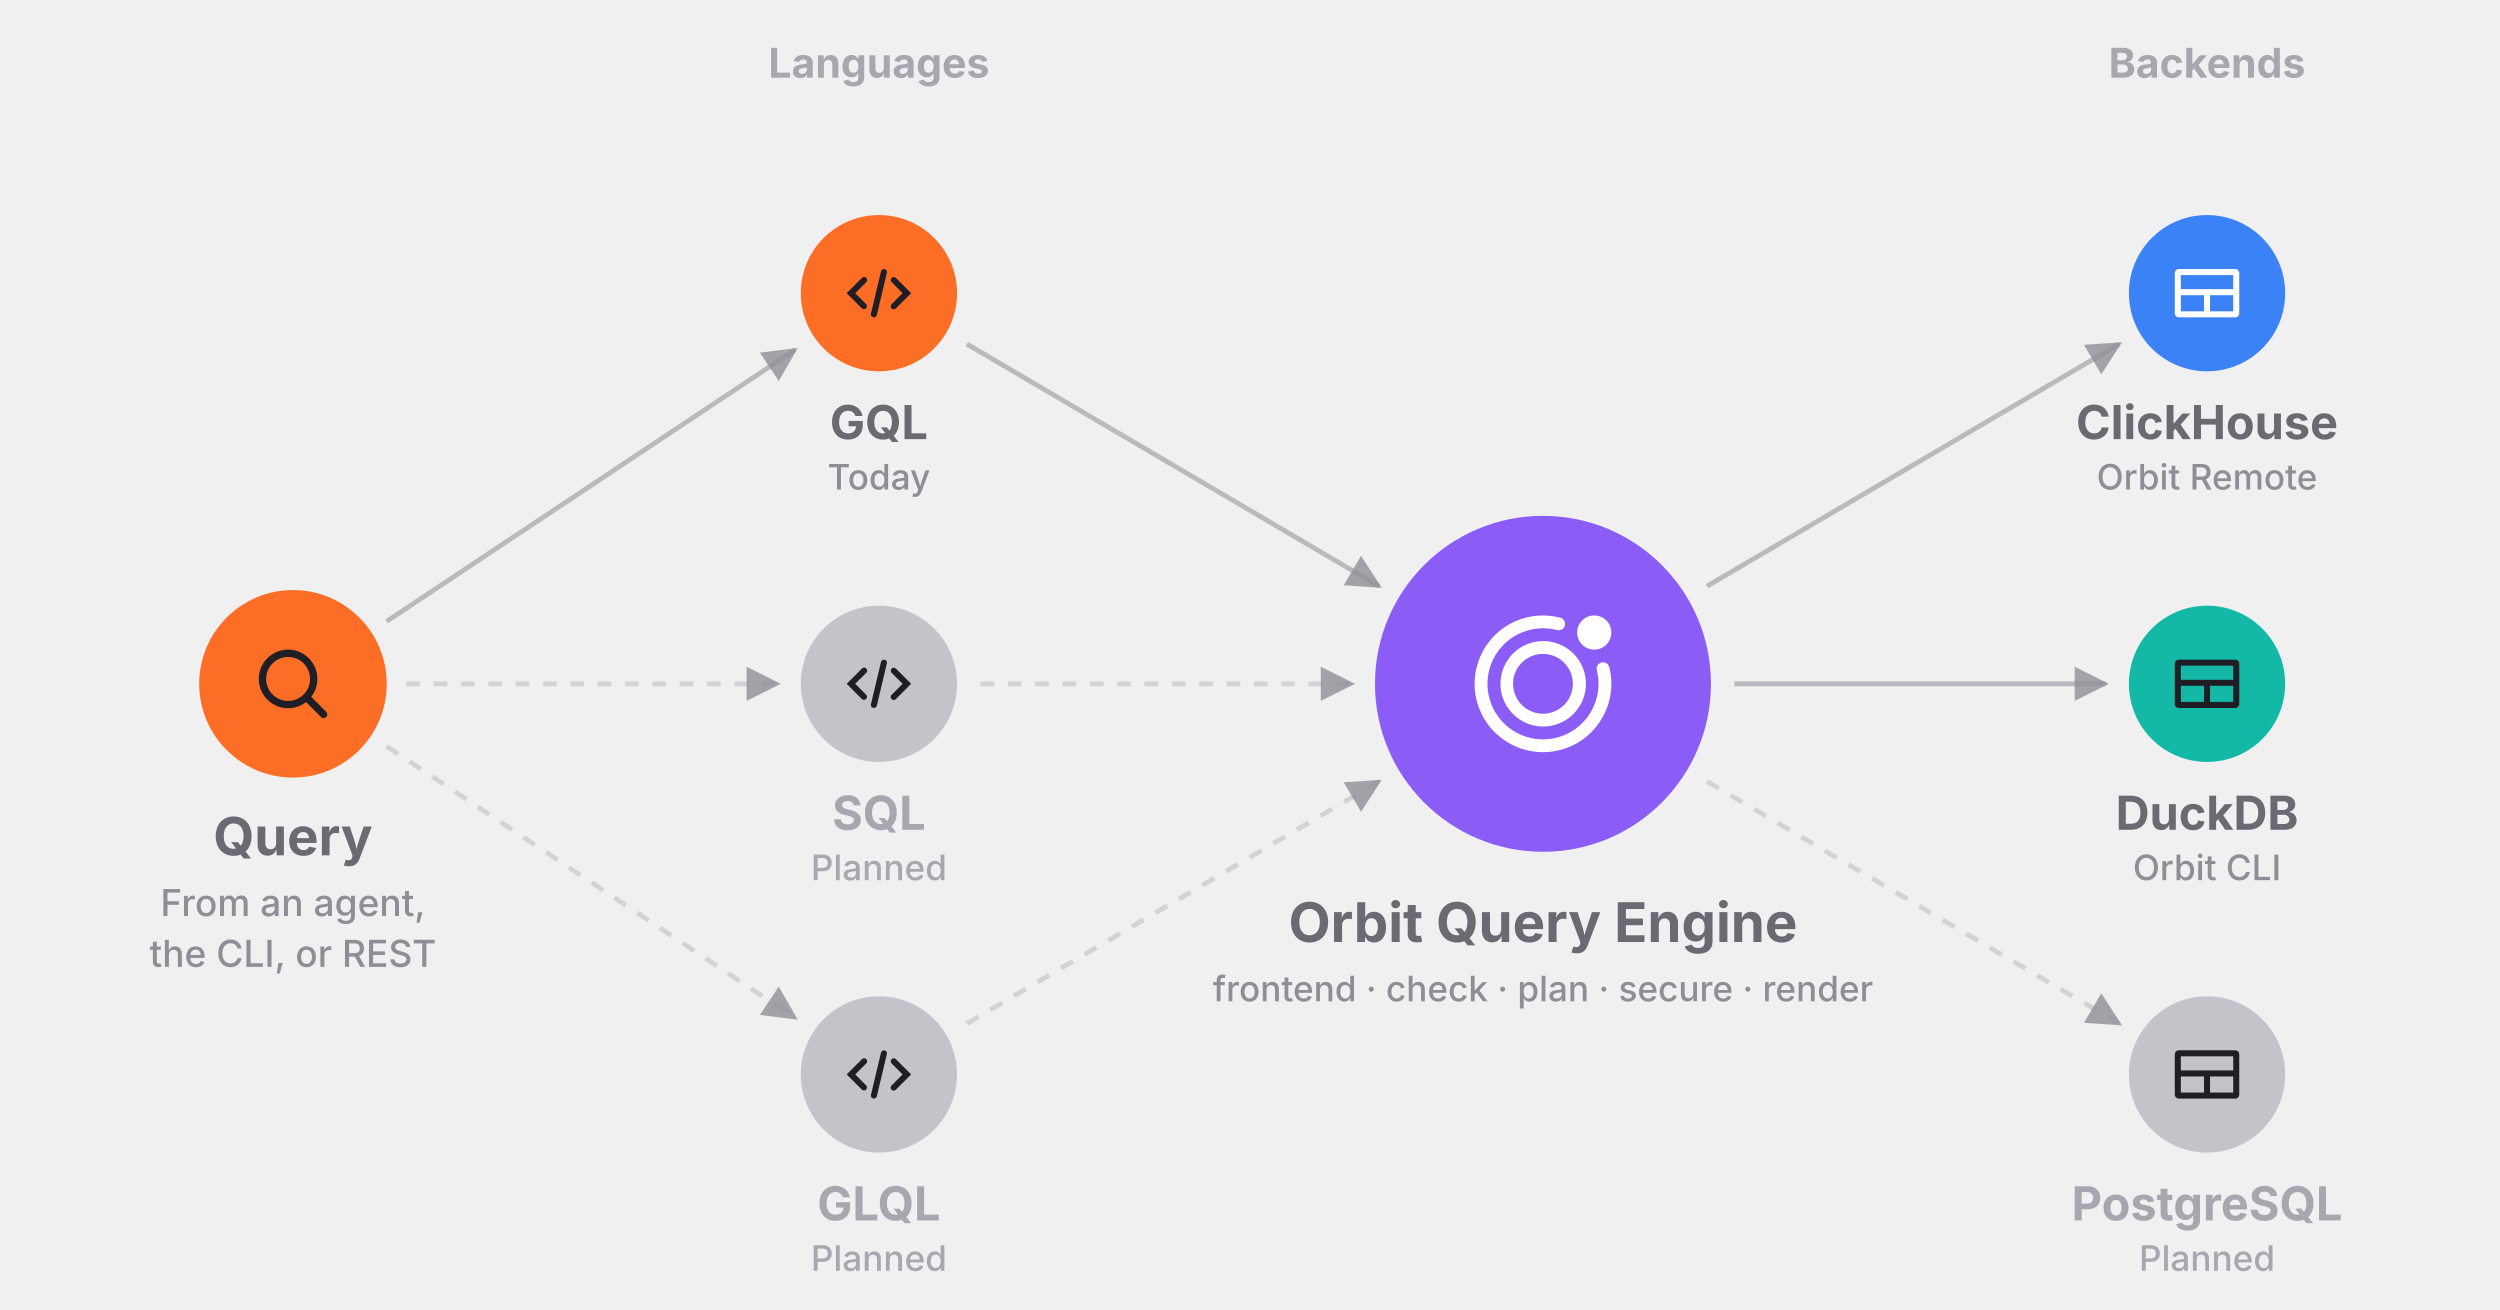
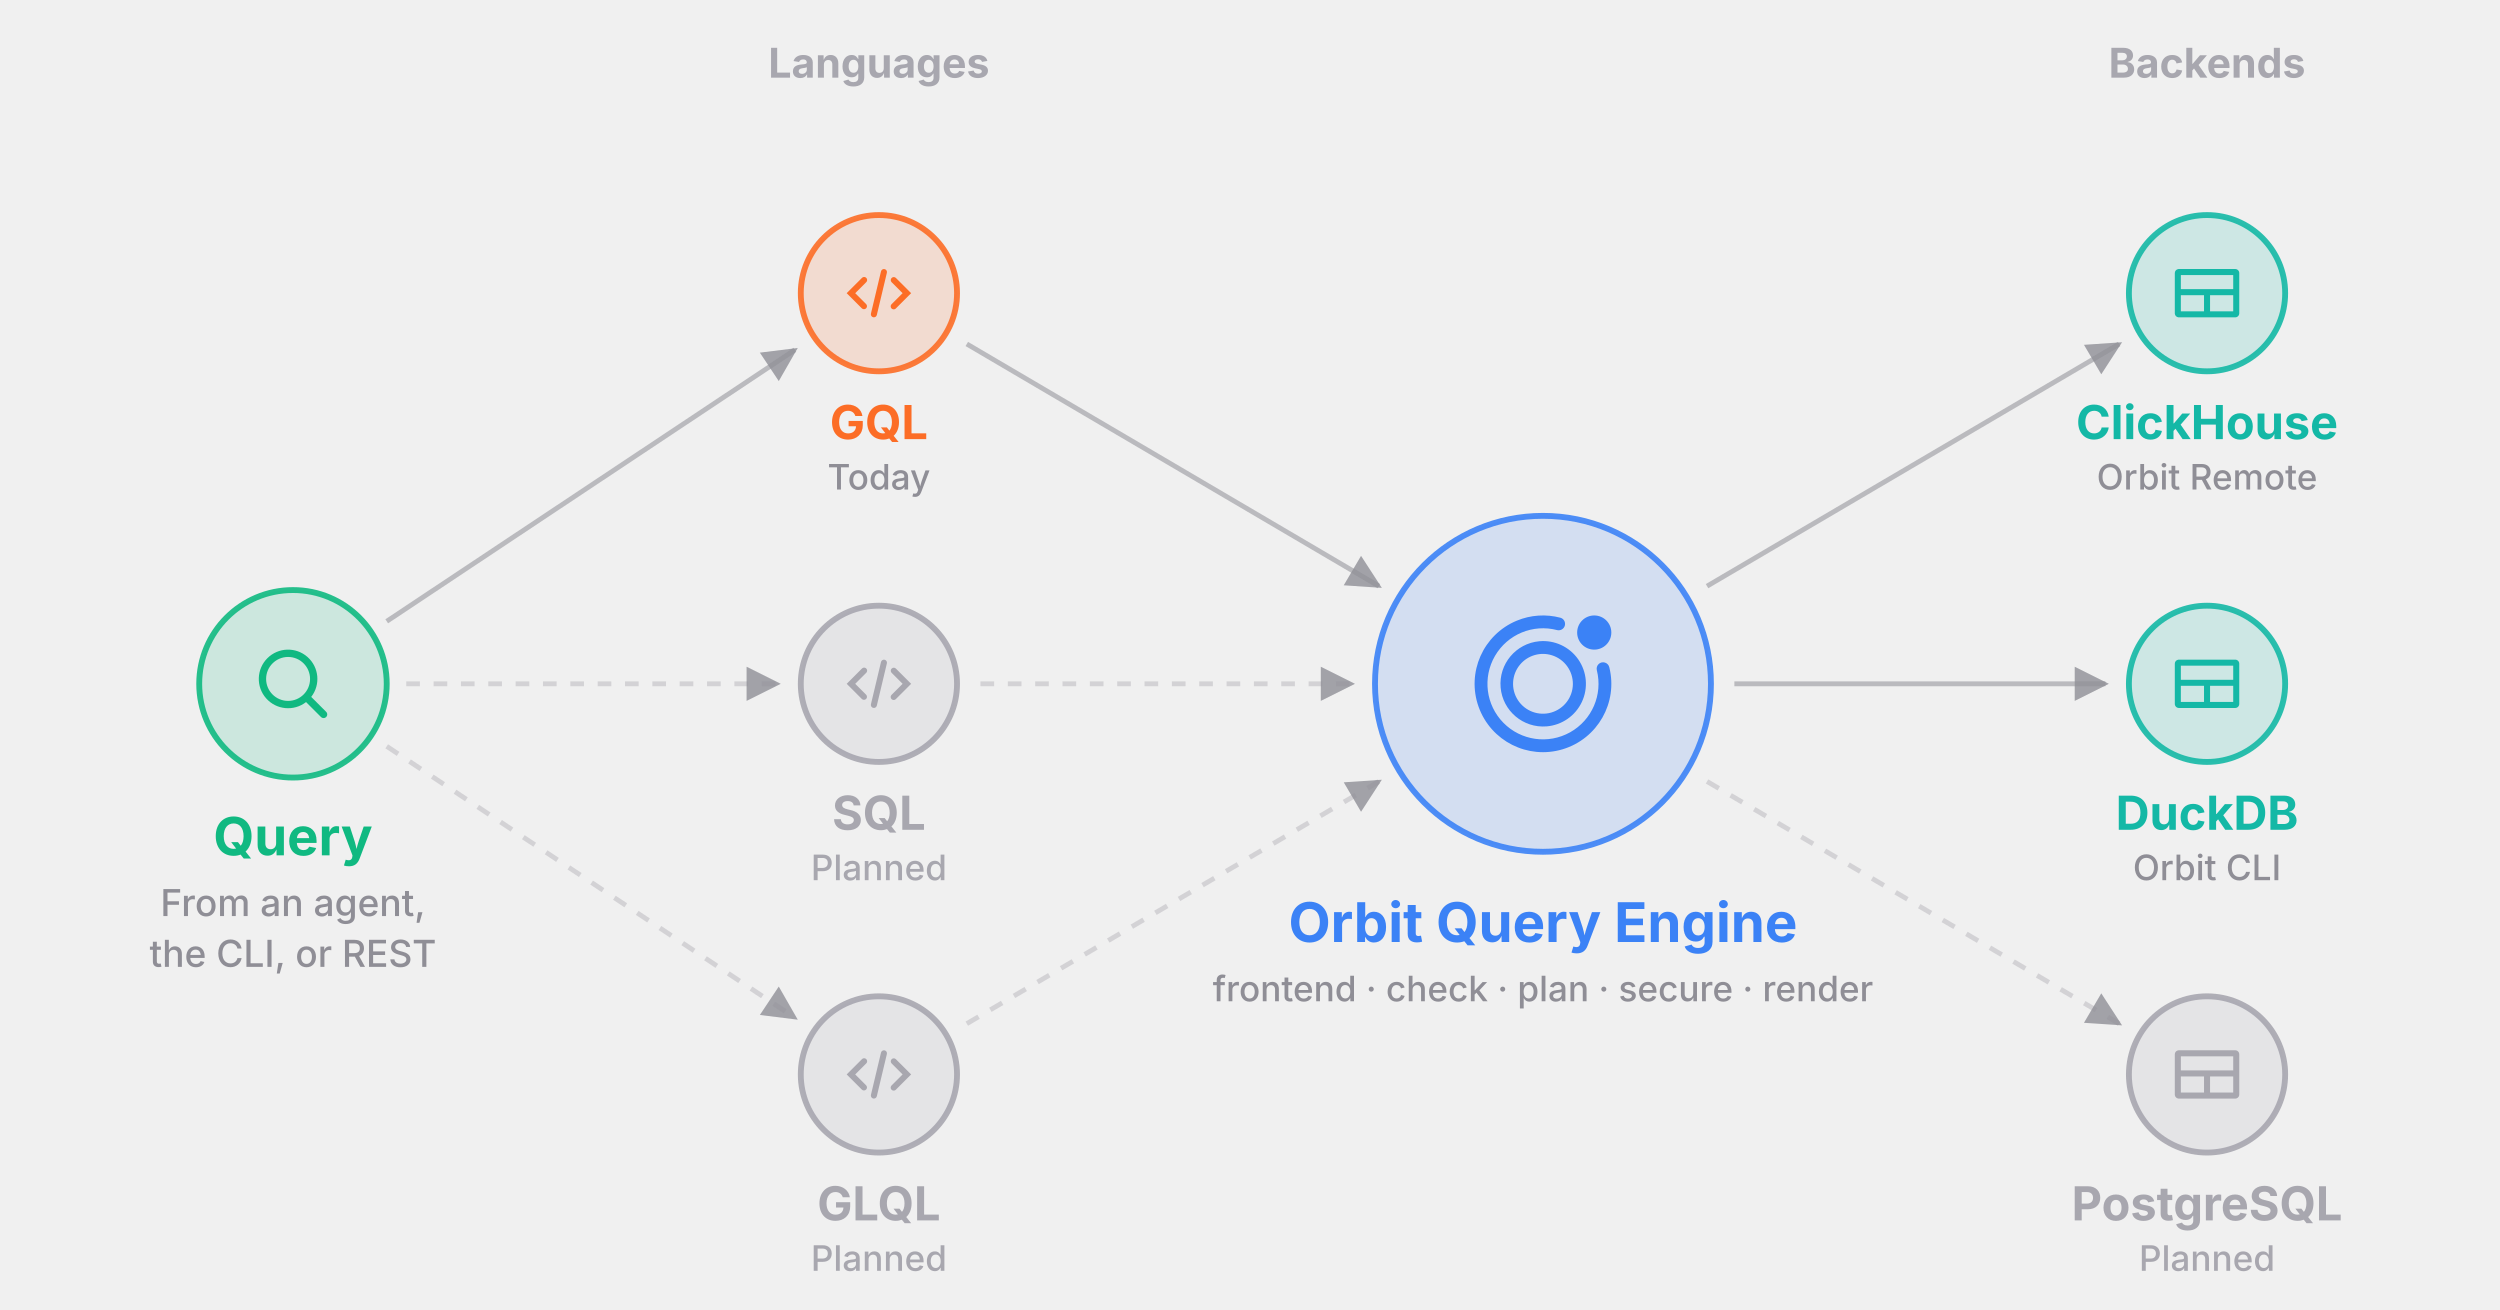
<svg xmlns="http://www.w3.org/2000/svg" viewBox="-150 -350 1280 670" width="720" height="377" font-family="'GitLab Sans', Inter, -apple-system, BlinkMacSystemFont, 'Segoe UI', Roboto, Arial, sans-serif">
  <defs>
    <symbol viewBox="0 0 16 16" id="i-code">
      <path fill-rule="evenodd" clip-rule="evenodd" d="M9.424 2.023a.75.75 0 0 1 .556.904L7.48 13.42a.75.75 0 0 1-1.46-.348L8.52 2.58a.75.75 0 0 1 .904-.556zM11.16 4.22a.75.75 0 0 1 1.06 0l3.25 3.25L16 8l-.53.53-3.25 3.25a.75.75 0 1 1-1.06-1.06L13.88 8l-2.72-2.72a.75.75 0 0 1 0-1.06zM4.84 5.28a.75.75 0 1 0-1.06-1.06L.53 7.47 0 8l.53.53 3.25 3.25a.75.75 0 0 0 1.06-1.06L2.12 8l2.72-2.72z" />
    </symbol>
    <symbol viewBox="0 0 16 16" id="i-orbit">
      <path d="M4.938.61a8 8 0 0 1 5.113-.342.75.75 0 0 1-.385 1.449 6.502 6.502 0 0 0-6.297 10.845 6.5 6.5 0 0 0 10.939-6.133.75.75 0 1 1 1.455-.363A8 8 0 1 1 4.938.61zm2.634 2.409a5 5 0 1 1 .858 9.963 5 5 0 0 1-.858-9.963zm1.486 1.645a3.501 3.501 0 0 0-3.736 1.082 3.5 3.5 0 1 0 3.736-1.082zM14 0a2 2 0 1 1 0 4 2 2 0 0 1 0-4z" />
    </symbol>
    <symbol viewBox="0 0 16 16" id="i-search">
      <path fill-rule="evenodd" clip-rule="evenodd" d="M11.5 7a4.5 4.5 0 1 1-9 0 4.5 4.5 0 0 1 9 0zm-.82 4.74a6 6 0 1 1 1.06-1.06l3.04 3.04a.75.75 0 1 1-1.06 1.06l-3.04-3.04z" />
    </symbol>
    <symbol viewBox="0 0 16 16" id="i-table">
      <path d="M15 2a1 1 0 0 1 1 1v10a1 1 0 0 1-1 1H1l-.103-.005a1 1 0 0 1-.892-.893L0 13V3a1 1 0 0 1 .897-.995L1 2h14zM1.5 8.5v4h5.75v-4H1.5zm7.25 0v4h5.75v-4H8.75zM1.5 7h13V3.5h-13V7z" />
    </symbol>
    <marker id="arrow" viewBox="0 0 10 10" refX="9" refY="5" markerWidth="7" markerHeight="7" orient="auto-start-reverse">
      <path d="M0,0 L10,5 L0,10 z" fill="#8f8e96" fill-opacity="0.8" />
    </marker>
    <mask id="knockout" maskUnits="userSpaceOnUse" x="-150" y="-350" width="1280" height="670">
      <rect x="-150" y="-350" width="1280" height="670" fill="white" />
      <rect x="-44.8" y="57.75" width="89.6" height="40.5" rx="6" fill="black" />
      <rect x="-81.48" y="97.75" width="162.96" height="28.5" rx="6" fill="black" />
      <rect x="-92.12" y="123.75" width="184.24" height="28.5" rx="6" fill="black" />
      <rect x="272.84" y="-152.0" width="54.32" height="36.0" rx="6" fill="black" />
      <rect x="267.8" y="-119.5" width="64.4" height="27.0" rx="6" fill="black" />
      <rect x="272.84" y="48.0" width="54.32" height="36.0" rx="6" fill="black" />
      <rect x="257.72" y="80.5" width="84.56" height="27.0" rx="6" fill="black" />
      <rect x="266.12" y="248.0" width="67.76" height="36.0" rx="6" fill="black" />
      <rect x="257.72" y="280.5" width="84.56" height="27.0" rx="6" fill="black" />
      <rect x="905.8" y="-152.0" width="148.4" height="36.0" rx="6" fill="black" />
      <rect x="912.52" y="-119.5" width="134.96" height="27.0" rx="6" fill="black" />
      <rect x="932.68" y="48.0" width="94.64" height="36.0" rx="6" fill="black" />
      <rect x="927.64" y="80.5" width="104.72" height="27.0" rx="6" fill="black" />
      <rect x="905.8" y="248.0" width="148.4" height="36.0" rx="6" fill="black" />
      <rect x="937.72" y="280.5" width="84.56" height="27.0" rx="6" fill="black" />
      <rect x="491.88" y="101.0" width="296.24" height="42.0" rx="6" fill="black" />
      <rect x="426.36" y="142.5" width="427.28" height="27.0" rx="6" fill="black" />
    </mask>
  </defs>
  <g mask="url(#knockout)">
    <path d="M48,-32 L257,-171" fill="none" stroke="#8f8e96" stroke-opacity="0.55" stroke-width="2.5" marker-end="url(#arrow)" />
    <path d="M345,-174 L556,-50" fill="none" stroke="#8f8e96" stroke-opacity="0.55" stroke-width="2.5" marker-end="url(#arrow)" />
    <path d="M58,0 L248,0" fill="none" stroke="#8f8e96" stroke-opacity="0.3" stroke-width="2.5" stroke-dasharray="7 7" marker-end="url(#arrow)" />
    <path d="M352,0 L542,0" fill="none" stroke="#8f8e96" stroke-opacity="0.3" stroke-width="2.5" stroke-dasharray="7 7" marker-end="url(#arrow)" />
    <path d="M48,32 L257,171" fill="none" stroke="#8f8e96" stroke-opacity="0.3" stroke-width="2.5" stroke-dasharray="7 7" marker-end="url(#arrow)" />
    <path d="M345,174 L556,50" fill="none" stroke="#8f8e96" stroke-opacity="0.3" stroke-width="2.5" stroke-dasharray="7 7" marker-end="url(#arrow)" />
    <path d="M724,-50 L935,-174" fill="none" stroke="#8f8e96" stroke-opacity="0.55" stroke-width="2.5" marker-end="url(#arrow)" />
    <path d="M738,0 L928,0" fill="none" stroke="#8f8e96" stroke-opacity="0.55" stroke-width="2.5" marker-end="url(#arrow)" />
    <path d="M724,50 L935,174" fill="none" stroke="#8f8e96" stroke-opacity="0.3" stroke-width="2.5" stroke-dasharray="7 7" marker-end="url(#arrow)" />
  </g>
-   <circle cx="0" cy="0" r="48" fill="#FC6D26" />
-   <use href="#i-search" x="-20.0" y="-20.0" width="40" height="40" style="fill:#1f1e24" />
-   <circle cx="300" cy="-200" r="40" fill="#FC6D26" />
-   <use href="#i-code" x="283.5" y="-216.5" width="33" height="33" style="fill:#1f1e24" />
-   <circle cx="300" cy="0" r="40" fill="#c4c3ca" />
-   <use href="#i-code" x="283.5" y="-16.5" width="33" height="33" style="fill:#1f1e24" />
-   <circle cx="300" cy="200" r="40" fill="#c4c3ca" />
-   <use href="#i-code" x="283.5" y="183.5" width="33" height="33" style="fill:#1f1e24" />
-   <circle cx="980" cy="-200" r="40" fill="#3B82F6" />
-   <use href="#i-table" x="963.5" y="-216.5" width="33" height="33" style="fill:#ffffff" />
-   <circle cx="980" cy="0" r="40" fill="#14B8A6" />
-   <use href="#i-table" x="963.5" y="-16.5" width="33" height="33" style="fill:#1f1e24" />
-   <circle cx="980" cy="200" r="40" fill="#c4c3ca" />
-   <use href="#i-table" x="963.5" y="183.5" width="33" height="33" style="fill:#1f1e24" />
-   <circle cx="640" cy="0" r="86" fill="#8B5CF6" />
-   <use href="#i-orbit" x="605.0" y="-35.0" width="70" height="70" style="fill:#ffffff" />
-   <text x="0" y="78" font-size="27" font-weight="650" fill="#6b6a72" text-anchor="middle" dominant-baseline="central">Query</text>
+   <circle cx="0" cy="0" r="48" fill="#10B981" fill-opacity="0.16" stroke="#10B981" stroke-opacity="0.9" stroke-width="3" />
+   <use href="#i-search" x="-20.0" y="-20.0" width="40" height="40" style="fill:#10B981" />
+   <circle cx="300" cy="-200" r="40" fill="#FC6D26" fill-opacity="0.16" stroke="#FC6D26" stroke-opacity="0.9" stroke-width="3" />
+   <use href="#i-code" x="283.5" y="-216.5" width="33" height="33" style="fill:#FC6D26" />
+   <circle cx="300" cy="0" r="40" fill="#a8a7af" fill-opacity="0.16" stroke="#a8a7af" stroke-opacity="0.9" stroke-width="3" />
+   <use href="#i-code" x="283.5" y="-16.5" width="33" height="33" style="fill:#a8a7af" />
+   <circle cx="300" cy="200" r="40" fill="#a8a7af" fill-opacity="0.16" stroke="#a8a7af" stroke-opacity="0.9" stroke-width="3" />
+   <use href="#i-code" x="283.5" y="183.5" width="33" height="33" style="fill:#a8a7af" />
+   <circle cx="980" cy="-200" r="40" fill="#14B8A6" fill-opacity="0.16" stroke="#14B8A6" stroke-opacity="0.9" stroke-width="3" />
+   <use href="#i-table" x="963.5" y="-216.5" width="33" height="33" style="fill:#14B8A6" />
+   <circle cx="980" cy="0" r="40" fill="#14B8A6" fill-opacity="0.16" stroke="#14B8A6" stroke-opacity="0.9" stroke-width="3" />
+   <use href="#i-table" x="963.5" y="-16.5" width="33" height="33" style="fill:#14B8A6" />
+   <circle cx="980" cy="200" r="40" fill="#a8a7af" fill-opacity="0.16" stroke="#a8a7af" stroke-opacity="0.9" stroke-width="3" />
+   <use href="#i-table" x="963.5" y="183.5" width="33" height="33" style="fill:#a8a7af" />
+   <circle cx="640" cy="0" r="86" fill="#3B82F6" fill-opacity="0.16" stroke="#3B82F6" stroke-opacity="0.9" stroke-width="3" />
+   <use href="#i-orbit" x="605.0" y="-35.0" width="70" height="70" style="fill:#3B82F6" />
+   <text x="0" y="78" font-size="27" font-weight="650" fill="#10B981" text-anchor="middle" dominant-baseline="central">Query</text>
  <text x="0" y="112" font-size="19" font-weight="450" fill="#8f8e96" text-anchor="middle" dominant-baseline="central">From an agent,</text>
  <text x="0" y="138" font-size="19" font-weight="450" fill="#8f8e96" text-anchor="middle" dominant-baseline="central">the CLI, or REST</text>
-   <text x="300" y="-134" font-size="24" font-weight="650" fill="#6b6a72" text-anchor="middle" dominant-baseline="central">GQL</text>
+   <text x="300" y="-134" font-size="24" font-weight="650" fill="#FC6D26" text-anchor="middle" dominant-baseline="central">GQL</text>
  <text x="300" y="-106" font-size="18" font-weight="450" fill="#8f8e96" text-anchor="middle" dominant-baseline="central">Today</text>
  <text x="300" y="66" font-size="24" font-weight="650" fill="#a8a7af" text-anchor="middle" dominant-baseline="central">SQL</text>
  <text x="300" y="94" font-size="18" font-weight="450" fill="#a8a7af" text-anchor="middle" dominant-baseline="central">Planned</text>
  <text x="300" y="266" font-size="24" font-weight="650" fill="#a8a7af" text-anchor="middle" dominant-baseline="central">GLQL</text>
  <text x="300" y="294" font-size="18" font-weight="450" fill="#a8a7af" text-anchor="middle" dominant-baseline="central">Planned</text>
-   <text x="980" y="-134" font-size="24" font-weight="650" fill="#6b6a72" text-anchor="middle" dominant-baseline="central">ClickHouse</text>
+   <text x="980" y="-134" font-size="24" font-weight="650" fill="#14B8A6" text-anchor="middle" dominant-baseline="central">ClickHouse</text>
  <text x="980" y="-106" font-size="18" font-weight="450" fill="#8f8e96" text-anchor="middle" dominant-baseline="central">Orbit Remote</text>
-   <text x="980" y="66" font-size="24" font-weight="650" fill="#6b6a72" text-anchor="middle" dominant-baseline="central">DuckDB</text>
+   <text x="980" y="66" font-size="24" font-weight="650" fill="#14B8A6" text-anchor="middle" dominant-baseline="central">DuckDB</text>
  <text x="980" y="94" font-size="18" font-weight="450" fill="#8f8e96" text-anchor="middle" dominant-baseline="central">Orbit CLI</text>
  <text x="980" y="266" font-size="24" font-weight="650" fill="#a8a7af" text-anchor="middle" dominant-baseline="central">PostgreSQL</text>
  <text x="980" y="294" font-size="18" font-weight="450" fill="#a8a7af" text-anchor="middle" dominant-baseline="central">Planned</text>
-   <text x="640" y="122" font-size="28" font-weight="700" fill="#6b6a72" text-anchor="middle" dominant-baseline="central">Orbit Query Engine</text>
+   <text x="640" y="122" font-size="28" font-weight="700" fill="#3B82F6" text-anchor="middle" dominant-baseline="central">Orbit Query Engine</text>
  <text x="640" y="156" font-size="18" font-weight="450" fill="#8f8e96" text-anchor="middle" dominant-baseline="central">frontend · check · plan · secure · render</text>
  <text x="300" y="-318" font-size="21" font-weight="650" fill="#a8a7af" text-anchor="middle" dominant-baseline="central">Languages</text>
  <text x="980" y="-318" font-size="21" font-weight="650" fill="#a8a7af" text-anchor="middle" dominant-baseline="central">Backends</text>
</svg>
